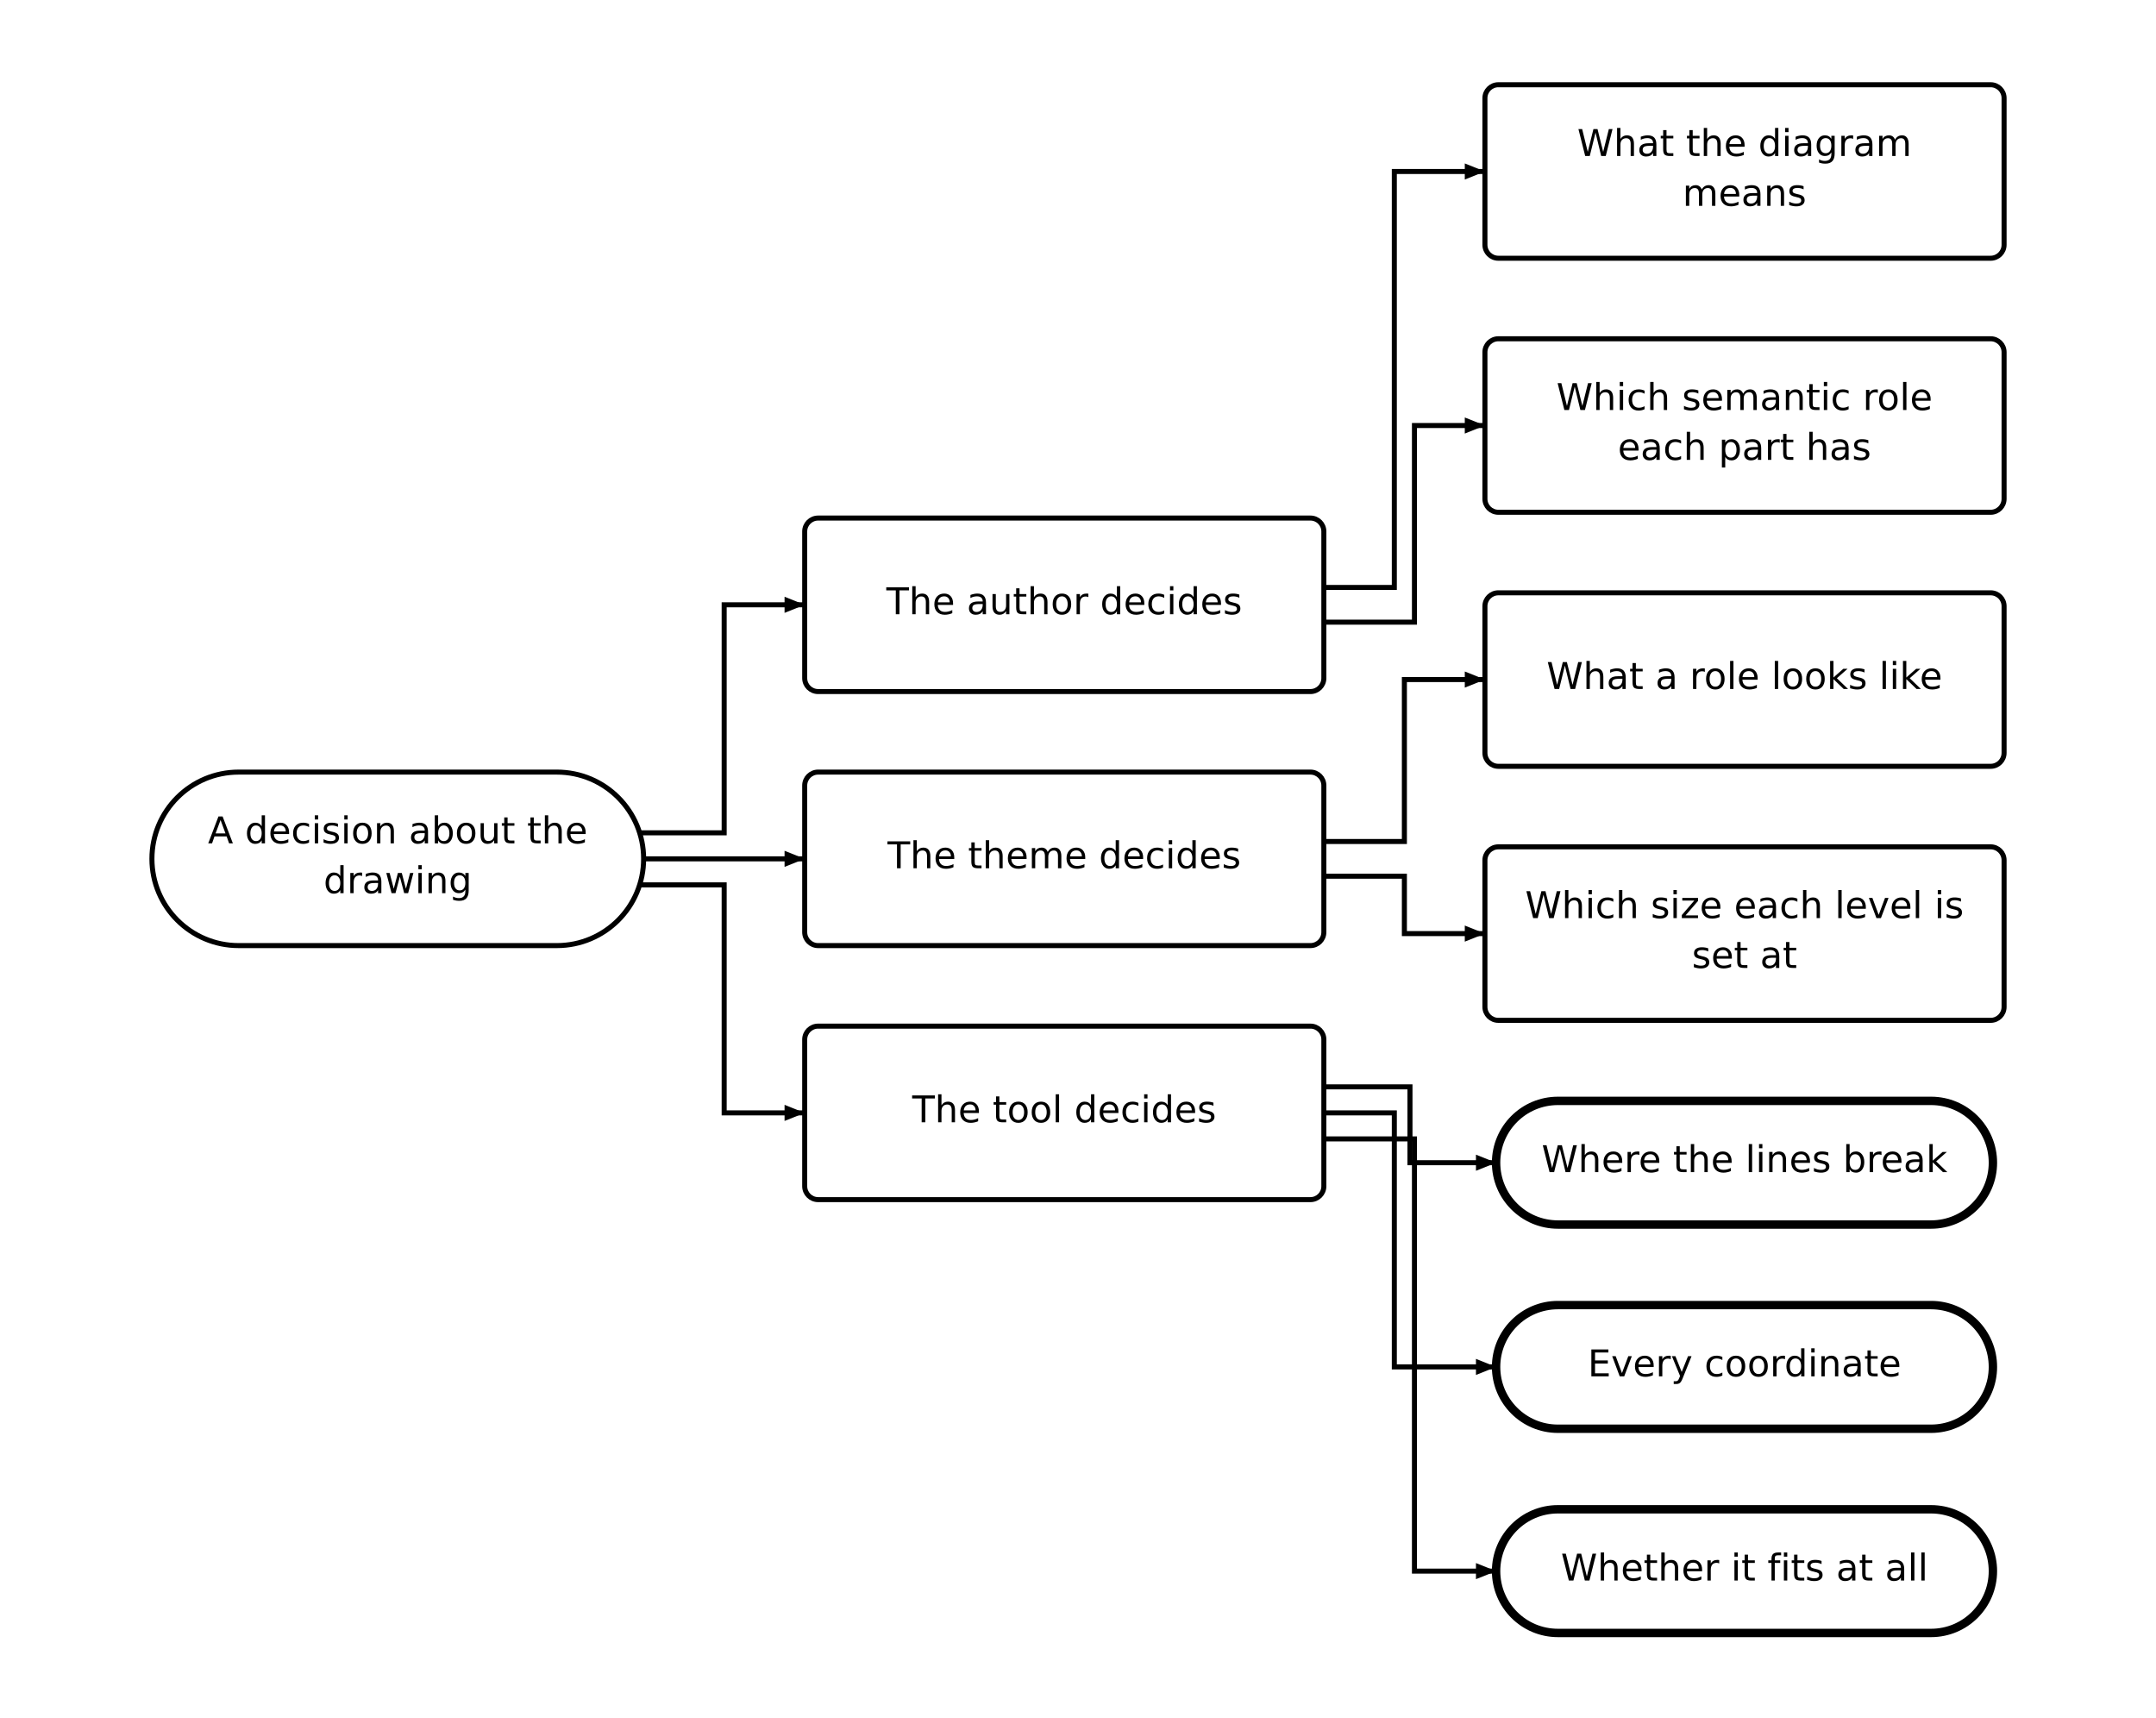
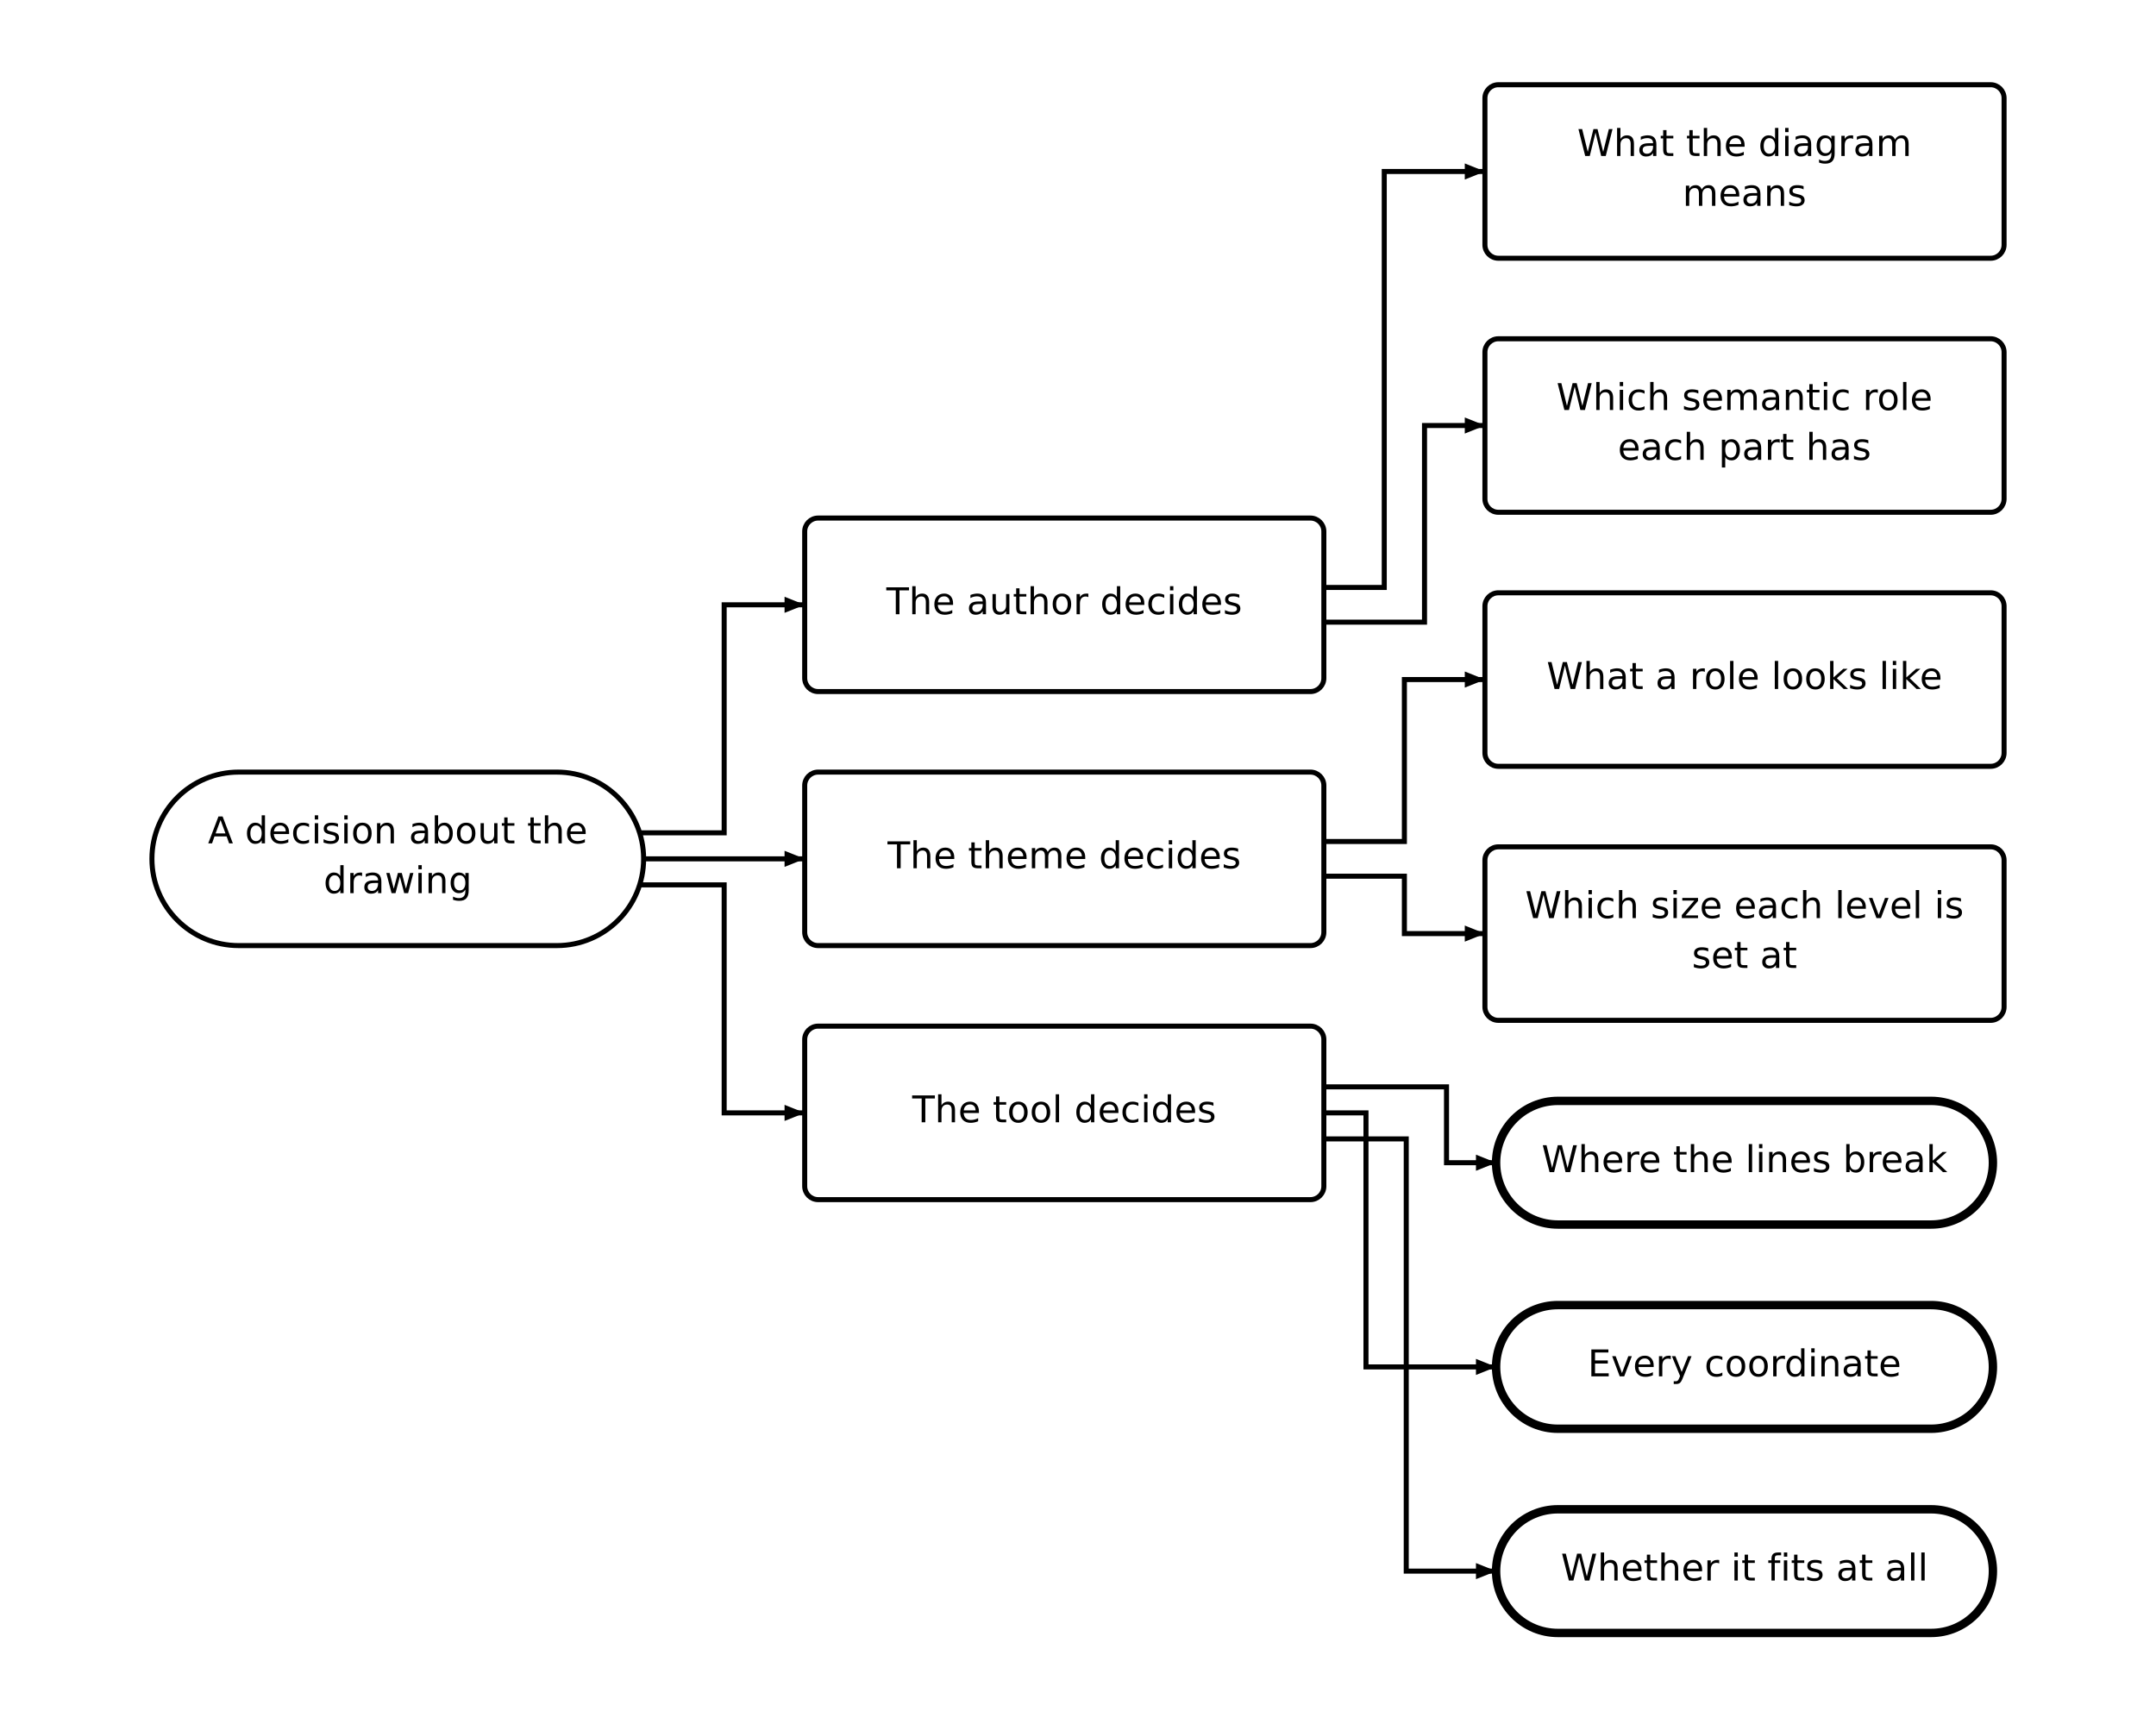
- <svg xmlns="http://www.w3.org/2000/svg" viewBox="-1.25 -1.25 642.5 511.85" role="img" aria-labelledby="ds87c122446d-title ds87c122446d-desc">
+ <svg xmlns="http://www.w3.org/2000/svg" viewBox="-1.25 -1.25 642.5 511.85" role="img" aria-labelledby="ds91fce93b8c-title ds91fce93b8c-desc">
  <path d="M 189.363 246.92 L 214.554 246.92 L 214.554 178.975 L 238.554 178.975" fill="none" stroke="currentColor" stroke-width="1.5" />
  <polygon points="238.554,178.975 232.554,181.375 232.554,176.575" fill="currentColor" stroke="none" />
  <path d="M 190.554 254.675 L 238.554 254.675" fill="none" stroke="currentColor" stroke-width="1.5" />
  <polygon points="238.554,254.675 232.554,257.075 232.554,252.275" fill="currentColor" stroke="none" />
  <path d="M 189.363 262.43 L 214.554 262.43 L 214.554 330.375 L 238.554 330.375" fill="none" stroke="currentColor" stroke-width="1.5" />
  <polygon points="238.554,330.375 232.554,332.775 232.554,327.975" fill="currentColor" stroke="none" />
-   <path d="M 393.265 173.805 L 414.265 173.805 L 414.265 49.85 L 441.265 49.85" fill="none" stroke="currentColor" stroke-width="1.5" />
+   <path d="M 393.265 173.805 L 411.265 173.805 L 411.265 49.85 L 441.265 49.85" fill="none" stroke="currentColor" stroke-width="1.5" />
  <polygon points="441.265,49.85 435.265,52.25 435.265,47.45" fill="currentColor" stroke="none" />
-   <path d="M 393.265 184.145 L 420.265 184.145 L 420.265 125.55 L 441.265 125.55" fill="none" stroke="currentColor" stroke-width="1.5" />
+   <path d="M 393.265 184.145 L 423.265 184.145 L 423.265 125.55 L 441.265 125.55" fill="none" stroke="currentColor" stroke-width="1.5" />
  <polygon points="441.265,125.55 435.265,127.95 435.265,123.15" fill="currentColor" stroke="none" />
  <path d="M 393.265 249.505 L 417.265 249.505 L 417.265 201.25 L 441.265 201.25" fill="none" stroke="currentColor" stroke-width="1.5" />
  <polygon points="441.265,201.25 435.265,203.65 435.265,198.85" fill="currentColor" stroke="none" />
  <path d="M 393.265 259.845 L 417.265 259.845 L 417.265 276.95 L 441.265 276.95" fill="none" stroke="currentColor" stroke-width="1.5" />
  <polygon points="441.265,276.95 435.265,279.35 435.265,274.55" fill="currentColor" stroke="none" />
-   <path d="M 393.265 330.375 L 414.265 330.375 L 414.265 406.075 L 444.593 406.075" fill="none" stroke="currentColor" stroke-width="1.5" />
+   <path d="M 393.265 330.375 L 405.819 330.375 L 405.819 406.075 L 444.593 406.075" fill="none" stroke="currentColor" stroke-width="1.5" />
  <polygon points="444.593,406.075 438.593,408.475 438.593,403.675" fill="currentColor" stroke="none" />
-   <path d="M 393.265 322.62 L 418.929 322.62 L 418.929 345.225 L 444.593 345.225" fill="none" stroke="currentColor" stroke-width="1.5" />
+   <path d="M 393.265 322.62 L 429.819 322.62 L 429.819 345.225 L 444.593 345.225" fill="none" stroke="currentColor" stroke-width="1.5" />
  <polygon points="444.593,345.225 438.593,347.625 438.593,342.825" fill="currentColor" stroke="none" />
-   <path d="M 393.265 338.13 L 420.265 338.13 L 420.265 466.925 L 444.593 466.925" fill="none" stroke="currentColor" stroke-width="1.5" />
+   <path d="M 393.265 338.13 L 417.819 338.13 L 417.819 466.925 L 444.593 466.925" fill="none" stroke="currentColor" stroke-width="1.5" />
  <polygon points="444.593,466.925 438.593,469.325 438.593,464.525" fill="currentColor" stroke="none" />
  <rect x="238.554" y="153.125" width="154.711" height="51.7" rx="4" fill="none" stroke="currentColor" stroke-width="1.5" />
  <text x="315.909" y="181.783" font-family="'DejaVu Sans', sans-serif" font-size="11" fill="currentColor" text-anchor="middle">
    <tspan>The author decides</tspan>
  </text>
  <rect x="444.593" y="326.8" width="148.055" height="36.85" rx="18.425" fill="none" stroke="currentColor" stroke-width="2.5" />
  <text x="518.62" y="348.033" font-family="'DejaVu Sans', sans-serif" font-size="11" fill="currentColor" text-anchor="middle">
    <tspan>Where the lines break</tspan>
  </text>
  <rect x="444.593" y="387.65" width="148.055" height="36.85" rx="18.425" fill="none" stroke="currentColor" stroke-width="2.5" />
  <text x="518.62" y="408.883" font-family="'DejaVu Sans', sans-serif" font-size="11" fill="currentColor" text-anchor="middle">
    <tspan>Every coordinate</tspan>
  </text>
  <rect x="444.593" y="448.5" width="148.055" height="36.85" rx="18.425" fill="none" stroke="currentColor" stroke-width="2.5" />
  <text x="518.62" y="469.733" font-family="'DejaVu Sans', sans-serif" font-size="11" fill="currentColor" text-anchor="middle">
    <tspan>Whether it fits at all</tspan>
  </text>
  <rect x="441.265" y="24" width="154.711" height="51.7" rx="4" fill="none" stroke="currentColor" stroke-width="1.5" />
  <text x="518.62" y="45.233" font-family="'DejaVu Sans', sans-serif" font-size="11" fill="currentColor" text-anchor="middle">
    <tspan>What the diagram</tspan>
  </text>
  <text x="518.62" y="60.083" font-family="'DejaVu Sans', sans-serif" font-size="11" fill="currentColor" text-anchor="middle">
    <tspan>means</tspan>
  </text>
  <rect x="441.265" y="99.7" width="154.711" height="51.7" rx="4" fill="none" stroke="currentColor" stroke-width="1.5" />
  <text x="518.62" y="120.933" font-family="'DejaVu Sans', sans-serif" font-size="11" fill="currentColor" text-anchor="middle">
    <tspan>Which semantic role</tspan>
  </text>
  <text x="518.62" y="135.783" font-family="'DejaVu Sans', sans-serif" font-size="11" fill="currentColor" text-anchor="middle">
    <tspan>each part has</tspan>
  </text>
  <rect x="44.024" y="228.825" width="146.53" height="51.7" rx="25.85" fill="none" stroke="currentColor" stroke-width="1.5" />
  <text x="117.289" y="250.058" font-family="'DejaVu Sans', sans-serif" font-size="11" fill="currentColor" text-anchor="middle">
    <tspan>A decision about the</tspan>
  </text>
  <text x="117.289" y="264.908" font-family="'DejaVu Sans', sans-serif" font-size="11" fill="currentColor" text-anchor="middle">
    <tspan>drawing</tspan>
  </text>
  <rect x="441.265" y="175.4" width="154.711" height="51.7" rx="4" fill="none" stroke="currentColor" stroke-width="1.5" />
  <text x="518.62" y="204.058" font-family="'DejaVu Sans', sans-serif" font-size="11" fill="currentColor" text-anchor="middle">
    <tspan>What a role looks like</tspan>
  </text>
  <rect x="238.554" y="228.825" width="154.711" height="51.7" rx="4" fill="none" stroke="currentColor" stroke-width="1.5" />
  <text x="315.909" y="257.483" font-family="'DejaVu Sans', sans-serif" font-size="11" fill="currentColor" text-anchor="middle">
    <tspan>The theme decides</tspan>
  </text>
  <rect x="238.554" y="304.525" width="154.711" height="51.7" rx="4" fill="none" stroke="currentColor" stroke-width="1.5" />
  <text x="315.909" y="333.183" font-family="'DejaVu Sans', sans-serif" font-size="11" fill="currentColor" text-anchor="middle">
    <tspan>The tool decides</tspan>
  </text>
  <rect x="441.265" y="251.1" width="154.711" height="51.7" rx="4" fill="none" stroke="currentColor" stroke-width="1.5" />
  <text x="518.62" y="272.333" font-family="'DejaVu Sans', sans-serif" font-size="11" fill="currentColor" text-anchor="middle">
    <tspan>Which size each level is</tspan>
  </text>
  <text x="518.62" y="287.183" font-family="'DejaVu Sans', sans-serif" font-size="11" fill="currentColor" text-anchor="middle">
    <tspan>set at</tspan>
  </text>
</svg>
